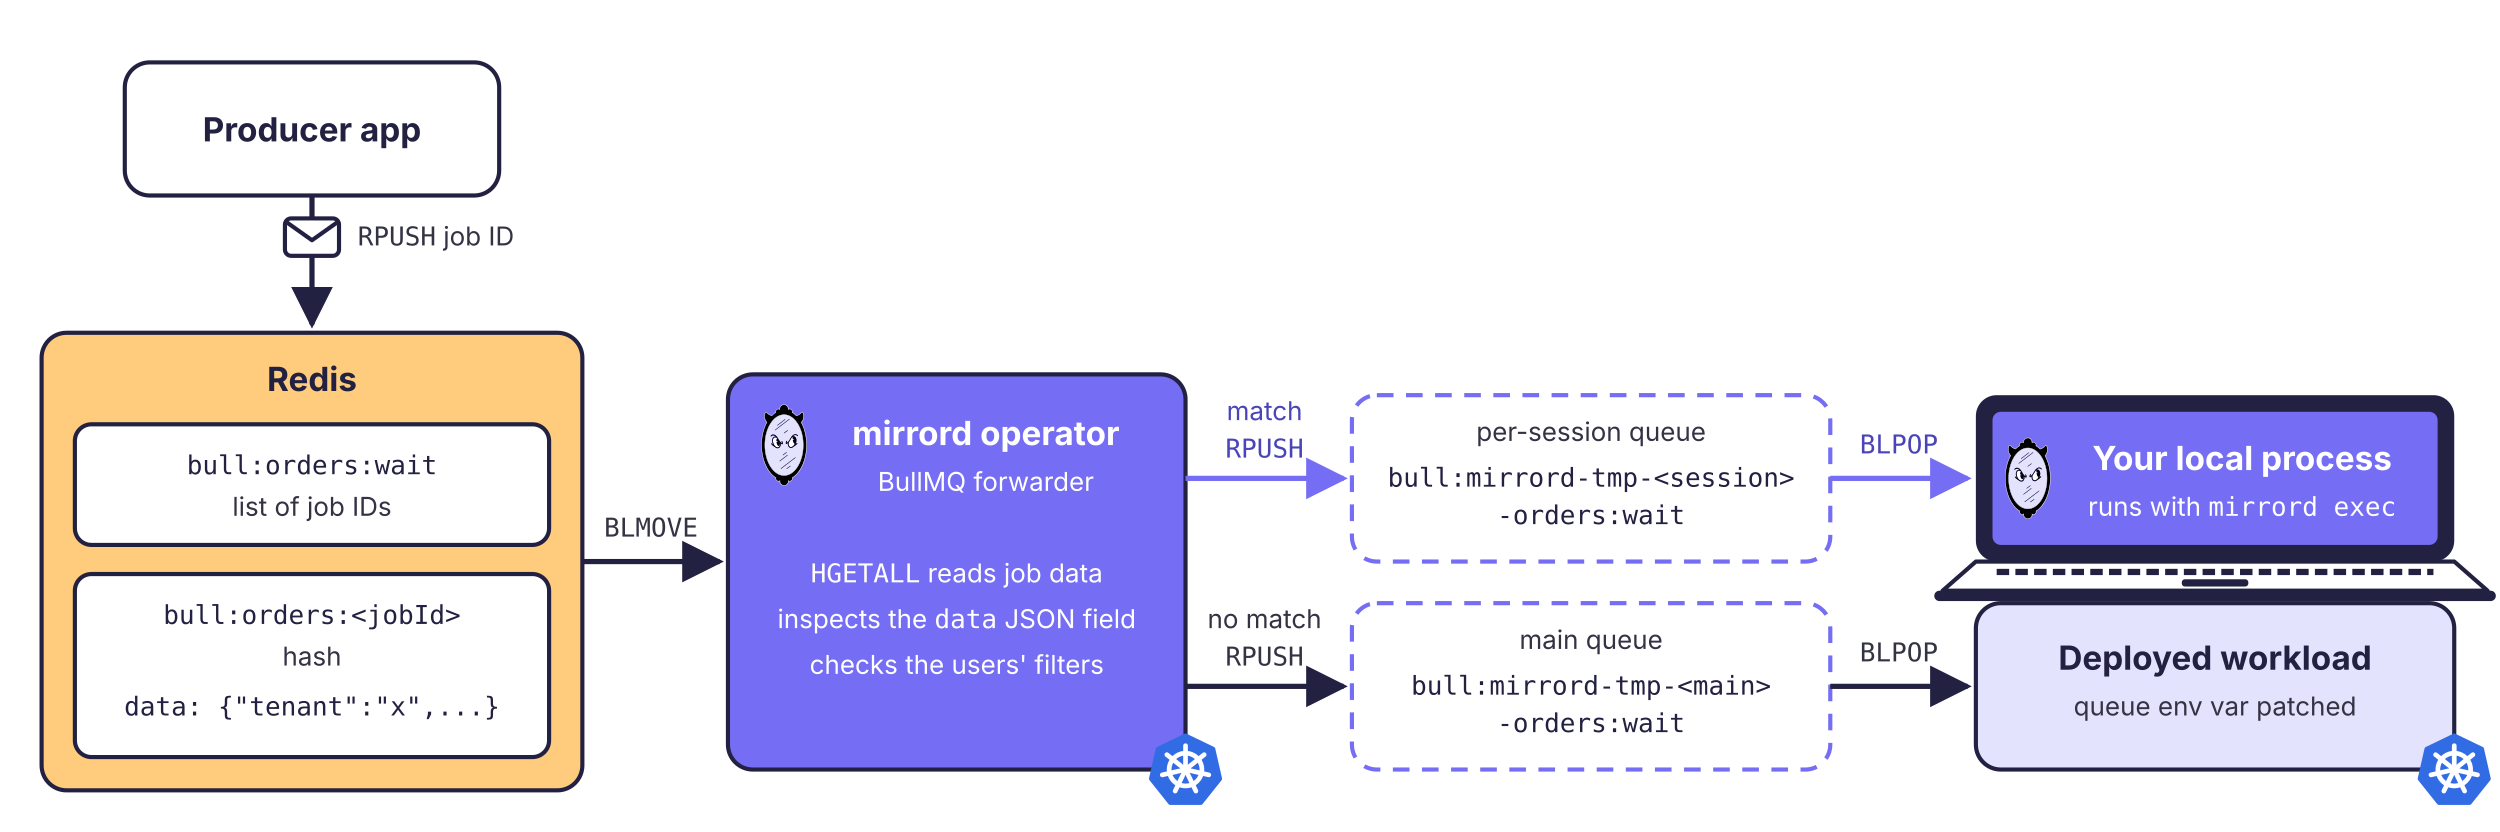
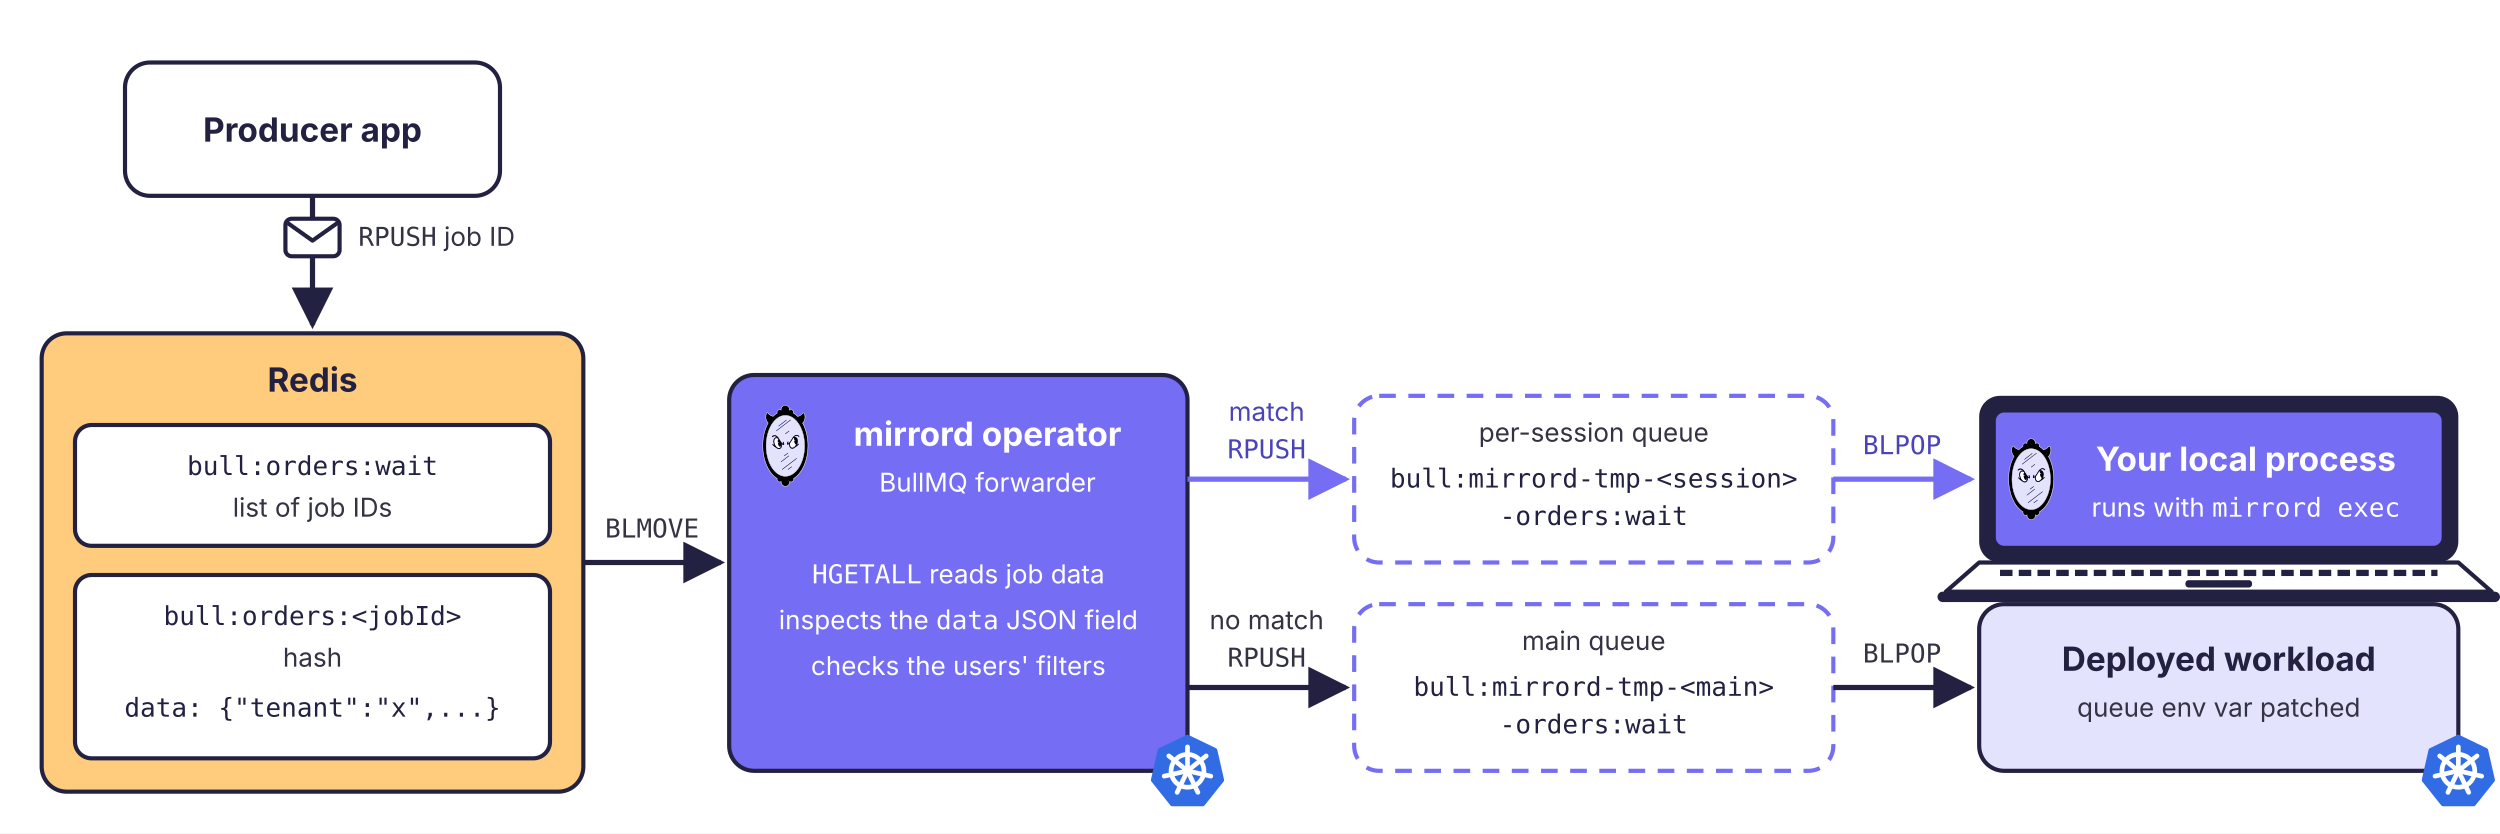
- <svg xmlns="http://www.w3.org/2000/svg" viewBox="0 0 1202 400" width="1202" height="400" font-family="Inter, Helvetica, Arial, sans-serif" role="img" aria-labelledby="t d">
+ <svg xmlns="http://www.w3.org/2000/svg" viewBox="0 0 1200 400" width="1200" height="400" font-family="Inter, Helvetica, Arial, sans-serif" role="img" aria-labelledby="t d">
  <defs>
    <marker id="arrow" viewBox="0 0 10 10" refX="9" refY="5" markerWidth="8" markerHeight="8" orient="auto-start-reverse">
      <path d="M0 0 L10 5 L0 10 z" fill="#232141" />
    </marker>
    <marker id="arrow-purple" viewBox="0 0 10 10" refX="9" refY="5" markerWidth="8" markerHeight="8" orient="auto-start-reverse">
      <path d="M0 0 L10 5 L0 10 z" fill="#756DF3" />
    </marker>
    <symbol id="k8s" viewBox="0 0 32 32">
      <polygon points="16.00,1.60 27.73,7.25 30.62,19.94 22.51,30.11 9.49,30.11 1.38,19.94 4.27,7.25" fill="#326CE5" stroke="#326CE5" stroke-width="2" stroke-linejoin="round" />
      <g fill="none" stroke="#ffffff" stroke-width="2" stroke-linecap="round">
        <circle cx="16" cy="16" r="7" />
        <line x1="16.00" y1="13.40" x2="16.00" y2="5.80" />
        <line x1="18.03" y1="14.38" x2="23.97" y2="9.64" />
        <line x1="18.53" y1="16.58" x2="25.94" y2="18.27" />
        <line x1="17.13" y1="18.34" x2="20.43" y2="25.19" />
        <line x1="14.87" y1="18.34" x2="11.57" y2="25.19" />
        <line x1="13.47" y1="16.58" x2="6.06" y2="18.27" />
        <line x1="13.97" y1="14.38" x2="8.03" y2="9.64" />
      </g>
      <circle cx="16" cy="16" r="2.4" fill="#ffffff" />
    </symbol>
    <symbol id="mirrord" viewBox="97 61 391 696">
      <path fill="#ffffff" d="M255.6,387c4.1,19.1-0.9,36.1-12,40.5c-8.2,3.2-17.8,0-26.5-8.2c-0.3-0.6-0.9-0.9-1.5-1.2c0,0,0,0-0.3-0.3 c-5.5-5.6-10.5-13.2-14-22c-4.7-11.5-6.1-23.2-4.4-33.5c1.8-9.4,6.1-16.1,12.8-18.8c5.5-2.3,12.5-1.5,19.3,2.6 c1.5,2.3,2.6,4.4,3.8,6.2c-4.1,2.6-6.4,10.3-6.4,20.3l3.2,1.8l11.1,6.5l-12.5,1.5h-0.9c0.3,1.2,0.3,2.3,0.6,3.5 c3.2,17.9,12,31.1,19,29.7c6.4-1.2,9.6-14.4,7.6-30.2C255.3,386.4,255.6,386.7,255.6,387z" />
      <path fill="#ffffff" d="M384,398.4c-3.2,6.8-7.3,12.3-12,17c0,0,0,0-0.3,0c-0.6,0.3-0.9,0.9-1.2,1.2c-8.7,7.9-18.4,11.5-26.5,8.2 c-11.1-4.7-16-21.4-12-40.5c1.5-1.8,3.2-3.8,4.7-5.6c5-6.5,9-13.2,12.8-20l1.2-2.1c1.2-1.8,2-3.8,3.2-5.6c1.2-2.1,2.6-4.4,4.4-7 c3.5-2.1,6.7-3.2,9.9-3.8c-2,4.7-2.3,10.3-2.3,15.3l3.2,1.8l11.1,6.5l-12.5,1.5h-0.9c0.3,1.2,0.3,2.3,0.6,3.8 C370.5,384.6,377.5,397,384,398.4z" />
      <path fill="#E4E3FD" d="M405,391.7c-1.5-1.2-3.8-0.9-5,0.6c-3.2,4.1-7,7.9-11.1,11.5c1.2-2.3,2.6-5,3.5-7.6 c5.3-12.6,6.7-25.8,4.7-37.3c-2.3-12-8.2-20.6-16.9-24.1c-4.1-1.8-8.8-2.1-13.7-1.2c4.4-4.4,10.2-8.5,17.5-10 c8.2-1.5,16.6,1.5,20.4,7.3c1.2,1.5,3.2,2.1,5,0.9c1.5-1.2,2-3.2,0.9-4.7c-5.5-8.2-16.6-12.3-27.4-10c-11.1,2.1-19.3,9.7-24.2,15.6 c-2,2.3-3.8,5-5.5,7.3c-2,2.9-3.5,5.6-5,8.2c-1.2,2.1-2.3,3.8-3.2,5.6l-1.2,2.1c-3.8,6.5-7.6,13.2-12.3,19.1 c-5.8,7.6-11.7,12.9-18.4,16.7c0.6-5,2-9.7,4.4-14.1c0.9-1.8,0.3-3.8-1.5-4.7c-1.7-0.9-3.8-0.3-4.7,1.5c-2.9,5.6-4.7,11.5-5.3,17.6 c0,0.9-0.3,3.5,1.5,5.6c1.2,1.2,2.3,1.8,4.1,1.8c1.5,0,2.9-0.3,4.4-1.5c2.6-1.5,5.3-3.2,7.9-5.3c-1.7,18.5,5,34.1,17.5,39.3 c2.9,1.2,5.8,1.8,8.8,1.8c8.5,0,17.5-4.4,25.4-12c11.4-6.2,21.6-14.4,29.5-24.7C406.7,395.2,406.4,392.8,405,391.7z M292.1,149.1 c90.1,0,163.6,116.6,163.6,259.6s-73.5,259.6-163.6,259.6c-90.4,0-163.6-116.6-163.6-259.6S201.9,149.1,292.1,149.1z M389.5,517.3 c0.9-0.6,0.9-1.8,0.3-2.3c-0.6-0.9-1.8-0.9-2.3-0.3l-122.5,93.7c-0.9,0.6-0.9,1.8-0.3,2.3c0.3,0.3,0.9,0.6,1.5,0.6 c0.3,0,0.9,0,1.2-0.3L389.5,517.3z M346.9,589c0.9-0.6,0.9-1.8,0.3-2.3c-0.6-0.9-1.8-0.9-2.3-0.3l-31.2,23.2 c-0.9,0.6-0.9,1.8-0.3,2.3c0.3,0.6,0.9,0.9,1.5,0.9c0.3,0,0.6-0.3,0.9-0.3L346.9,589z M338.2,189.1c0.9-0.6,0.9-1.8,0.3-2.3 c-0.6-0.9-1.8-0.9-2.3-0.3l-122.5,93.4c-0.9,0.6-0.9,1.8-0.3,2.3c0.3,0.3,0.9,0.6,1.5,0.6c0.3,0,0.9,0,0.9-0.3L338.2,189.1z M324.4,284.5c0.9-0.6,0.9-1.8,0.3-2.3c-0.6-0.9-1.7-0.9-2.3-0.3l-31.2,22.9c-0.9,0.6-0.9,1.8-0.3,2.3c0.3,0.6,0.9,0.6,1.5,0.6 c0.3,0,0.6,0,0.9-0.3L324.4,284.5z M322.7,495.9c0.9-0.6,0.9-1.8,0.3-2.3c-0.6-0.9-1.8-0.9-2.3-0.3l-66.2,50.8 c-0.9,0.6-0.9,1.8-0.3,2.3c0.3,0.3,0.9,0.6,1.5,0.6c0.3,0,0.6,0,0.9-0.3L322.7,495.9z M314.8,472.4c0.9-0.6,0.9-1.8,0.3-2.3 c-0.6-0.9-1.8-0.9-2.3-0.3L281.6,493c-0.9,0.6-0.9,1.8-0.3,2.3c0.3,0.6,0.9,0.9,1.5,0.9c0.3,0,0.9-0.3,0.9-0.3L314.8,472.4z M302.3,190.5c0.9-0.6,0.9-1.8,0.3-2.3c-0.6-0.9-1.7-0.9-2.3-0.3L234,239c-0.9,0.6-0.9,1.8-0.3,2.3c0.3,0.3,0.9,0.6,1.5,0.6 c0.3,0,0.9,0,1.2-0.3L302.3,190.5z M280.1,399.6c1.8-2.1,1.5-4.7,1.5-5.6c-0.6-6.2-2.3-12.3-5-17.9c-0.9-1.8-2.9-2.3-4.7-1.5 c-1.8,0.9-2.3,2.9-1.5,4.7c2.3,4.4,3.8,9.4,4.4,14.1c-6.4-3.8-12.5-9.4-18.4-16.7c-4.7-6.2-8.8-12.9-12.3-19.1l-1.5-2.3 c-1.2-1.8-2-3.8-3.2-5.6c-1.5-2.3-2.9-5.3-5-8.2c0,0,0,0,0-0.3c-1.5-2.3-3.5-5-5.5-7.3c-5-5.9-13.1-13.2-24.2-15.6 c-10.8-2.1-21.9,2.1-27.4,10c-1.2,1.5-0.6,3.8,0.9,4.7c1.5,1.2,3.8,0.6,4.7-0.9c4.1-5.9,12.5-8.8,20.4-7.3 c7.3,1.5,13.1,5.9,17.5,10c-4.7-0.9-9.3-0.3-13.7,1.2c-8.8,3.5-14.6,12-16.9,24.1c-2,11.5-0.3,24.7,4.7,37.3 c1.2,2.6,2.3,5.3,3.5,7.6c-4.1-3.5-7.9-7.3-11.1-11.5c-1.2-1.5-3.5-1.8-5-0.6c-1.5,1.2-1.8,3.5-0.6,5c8.2,10,18.4,18.5,29.5,24.7 c7.9,7.6,16.9,11.7,25.7,11.7c2.9,0,6.1-0.6,8.8-1.8c12.5-5.3,19-20.6,17.5-39.3c2.6,2.1,5,3.8,7.9,5.3c1.5,0.9,2.9,1.2,4.4,1.2 C277.8,401.4,279.2,400.8,280.1,399.6z" />
      <path d="M439.4,215.2c29.5,54,45.5,122.4,45.5,193.8c0,123.6-49,234.9-122.8,279.2c0.6,2.1,1.2,4.4,1.2,6.8 c0,12.3-10.2,22.6-22.5,22.6c-4.4,0-8.8-1.2-12.3-3.5c0.3,1.2,0.3,2.6,0.3,3.8c0,20.3-16.3,36.7-36.5,36.7s-36.5-16.4-36.5-36.7 c0-1.2,0-2.6,0.3-3.8c-3.5,2.3-7.9,3.5-12.3,3.5c-12.3,0-22.5-10-22.5-22.6c0-2.3,0.3-4.7,1.2-6.8C148.6,643.6,99.3,532.3,99.3,409 c0-71.9,16.3-140.9,46.4-195.3c-1.5-0.9-2.3-2.1-3.5-3.2c-9.9-11.2-15.5-26.4-16.9-42.6c-0.6-11.5,0.9-23.2,5-33.8 c0.6-1.8,2.6-6.8,7.6-7.3c5.3-0.6,8.5,3.8,11.4,7.9c1.2,1.5,2.3,2.9,2.9,3.8c5.5,5.3,12.5,9.7,21.6,13.8c4.4,2.1,9,3.8,13.4,5.3 c11.1-11.2,22.8-20.6,35-27.9c-0.6-2.3-1.2-4.4-1.2-6.8c0-12.3,10.2-22.6,22.5-22.6c4.4,0,8.8,1.2,12.3,3.5c0-1.2-0.3-2.6-0.3-3.8 c0-20.3,16.3-36.7,36.5-36.7c20.1,0,36.5,16.4,36.5,36.7c0,1.2,0,2.6-0.3,3.8c3.5-2.3,7.9-3.5,12.3-3.5c12.5,0,22.5,10.3,22.5,22.6 c0,2.3-0.3,4.7-1.2,6.8c12.5,7.6,24.8,17.3,36.2,29.1c4.7-1.5,9-3.2,13.7-5.3c9-4.1,16-8.5,21.6-13.8c0.9-0.9,2-2.3,2.9-3.8 c2.9-4.1,6.1-8.5,11.4-7.9c5,0.6,7,5.6,7.6,7.3c4.1,10.6,5.5,22.3,4.7,33.8c-1.2,15.9-7,31.4-16.9,42.6 C442.3,212.6,441.1,214,439.4,215.2z M455.7,409c0-143.3-73.5-259.6-163.6-259.6c-90.4,0-163.6,116.6-163.6,259.6 c0,143,73.5,259.6,163.6,259.6C382.5,668.6,455.7,552,455.7,409z" />
      <path fill="#ffffff" d="M292.4,756.6c-21.2,0-38.5-17.4-38.5-38.7c0-0.1,0-0.2,0-0.3c-3,1.3-6.5,2-10,2c-13.5,0-24.5-11-24.5-24.6 c0-2.2,0.2-4.2,0.7-5.9c-36.1-22.2-66.8-60.3-88.9-110.2C109,528.5,97.3,469.7,97.3,409c0-71.5,16.3-140.6,45.8-194.7 c-0.6-0.5-1.1-1-1.5-1.5c-0.3-0.3-0.5-0.6-0.8-0.8l-0.1-0.1c-9.7-10.9-15.9-26.4-17.4-43.7c-0.6-12.5,1.1-24.4,5.1-34.7 c0.8-2.3,3.2-7.9,9.2-8.6c6.5-0.7,10.4,4.7,13.2,8.7c1.1,1.4,2.2,2.8,2.9,3.7c5.3,5,11.9,9.2,20.9,13.3c3.5,1.7,7.6,3.3,12.1,4.8 c10.7-10.7,21.9-19.6,33.2-26.5c-0.5-1.9-0.9-3.7-0.9-5.8c0-13.3,11.2-24.6,24.5-24.6c3.5,0,6.9,0.7,10,2c0-0.1,0-0.2,0-0.3 c0-21.3,17.3-38.7,38.5-38.7c21.2,0,38.5,17.4,38.5,38.7c0,0.1,0,0.2,0,0.3c3-1.3,6.5-2,10-2c13.5,0,24.5,11,24.5,24.6 c0,2.2-0.2,4.2-0.7,5.9c12.2,7.6,23.8,16.9,34.3,27.6c3.7-1.2,7.6-2.7,12.3-4.8c9-4.1,15.7-8.4,21-13.4c0.7-0.7,1.8-2,2.6-3.4 l0.1-0.1c2.8-4,6.7-9.5,13.2-8.8c6,0.7,8.5,6.3,9.3,8.7c4,10.4,5.7,22.4,4.8,34.5c-1.2,16.6-7.5,32.4-17.2,43.5c-0.4,1-1.3,2-2.4,3 c29,53.9,44.9,122.4,44.9,193.3c0,60.9-11.7,119.7-33.9,170.2c-22,49.9-52.6,87.9-88.6,110c0.5,1.9,0.8,3.8,0.8,5.8 c0,13.3-11.2,24.6-24.5,24.6c-3.5,0-6.9-0.7-10-2c0,0.1,0,0.2,0,0.3C330.8,739.2,313.6,756.6,292.4,756.6z M259.4,709.5l-1.2,5 c-0.2,0.9-0.2,2.3-0.2,3.3c0,19.1,15.5,34.7,34.5,34.7s34.5-15.6,34.5-34.7c0-1.1,0-2.4-0.2-3.3l-1.2-5l4.3,2.9 c3.1,2.1,7,3.2,11.1,3.2c11.1,0,20.5-9.4,20.5-20.6c0-2.1-0.5-4.2-1.1-6.2l-0.4-1.5l1.3-0.8c72.9-43.8,121.8-155.3,121.8-277.5 c0-70.8-16.1-139.3-45.3-192.8l-0.9-1.6l1.5-1c1.6-1.1,2.3-2.2,2.4-2.5l0.1-0.4l0.3-0.3c9.3-10.4,15.2-25.5,16.4-41.4 c0.9-11.6-0.7-22.9-4.5-32.9c-0.6-1.7-2.3-5.6-6-6.1c-3.8-0.4-6.3,2.6-9.5,7c-0.9,1.5-2.1,3-3.2,4.1c-5.7,5.4-12.7,9.9-22.2,14.2 c-5.4,2.4-9.7,4-13.9,5.4l-1.2,0.4l-0.9-0.9c-10.9-11.3-23-21-35.8-28.8l-1.5-0.9l0.7-1.6c0.7-1.6,1-3.5,1-6 c0-11.4-9.2-20.6-20.5-20.6c-4.1,0-8.1,1.1-11.1,3.2l-4.3,2.9l1.2-5c0.2-0.9,0.2-2.3,0.2-3.3c0-19.1-15.5-34.7-34.5-34.7 c-19,0-34.5,15.6-34.5,34.7c0,0.5,0.1,1.1,0.1,1.7c0.1,0.7,0.2,1.4,0.2,2.1v3.8l-3.1-2.1c-3.1-2.1-7-3.2-11.1-3.2 c-11.1,0-20.5,9.4-20.5,20.6c0,1.9,0.4,3.6,0.9,5.6l0.5,2.1l-1.3,0.8c-11.8,7.1-23.5,16.4-34.6,27.6l-0.9,0.9l-1.2-0.4 c-5.1-1.7-9.7-3.5-13.6-5.4c-9.5-4.3-16.5-8.8-22.1-14.2l-0.2-0.2l-0.1-0.2c-0.5-0.8-1.7-2.2-2.8-3.6l-0.1-0.1 c-3.1-4.4-5.7-7.5-9.5-7.1c-3.7,0.4-5.4,4.3-5.9,6c-3.8,9.8-5.5,21.2-4.9,33c1.5,16.4,7.3,31.1,16.4,41.3c0.3,0.3,0.6,0.6,0.9,0.9 c0.7,0.8,1.4,1.5,2.2,2l1.6,1l-0.9,1.7c-29.7,53.8-46.1,122.8-46.1,194.3c0,121.9,49.2,233.4,122.4,277.5l1.5,0.9l-0.7,1.6 c-0.7,1.6-1,3.5-1,6c0,11.4,9.2,20.6,20.5,20.6c4.1,0,8.1-1.1,11.1-3.2L259.4,709.5z M292.1,670.6c-91.3,0-165.6-117.3-165.6-261.6 s74.3-261.6,165.6-261.6c91.3,0,165.6,117.3,165.6,261.6S383.4,670.6,292.1,670.6z M292.1,151.4c-89.1,0-161.6,115.5-161.6,257.6 c0,68.8,16.9,133.5,47.7,182.3c30.6,48.5,71,75.2,113.9,75.2c89.1,0,161.6-115.5,161.6-257.6C453.7,267,381.2,151.4,292.1,151.4z" />
      <path d="M344.9,586.3c0.9-0.6,1.7-0.3,2.3,0.3c0.6,0.9,0.3,1.8-0.3,2.3l-31.2,23.2c-0.3,0.3-0.6,0.3-0.9,0.3 c-0.6,0-1.2-0.3-1.5-0.9c-0.6-0.9-0.3-1.8,0.3-2.3L344.9,586.3z" />
      <path d="M372,415.5c4.4-4.4,8.5-10.3,12-17c-6.4-1.8-13.4-13.8-16.3-29.7c-0.3-1.2-0.6-2.3-0.6-3.8h0.9l12.5-1.5l-11.1-6.5 l-3.2-1.8c0-5,0.3-10.6,2.3-15.3c-3.2,0.6-6.7,1.8-9.9,3.8c-1.8,2.3-3.2,5-4.4,7c-1.2,2.1-2.3,3.8-3.2,5.6l-1.2,2.1 c-3.8,6.5-7.9,13.5-12.8,20c-1.5,2.1-3.2,3.8-4.7,5.6c-4.1,19.1,0.9,35.8,12,40.5c8.2,3.2,17.8-0.3,26.5-8.2 C370.8,416.3,371.4,415.8,372,415.5z M410.5,326.8c1.2,1.5,0.9,3.8-0.9,4.7c-1.5,1.2-3.8,0.9-5-0.9c-4.1-5.9-12.5-8.8-20.4-7.3 c-7.3,1.5-13.1,5.9-17.5,10c4.7-0.9,9.3-0.3,13.7,1.2c8.8,3.5,14.9,12,16.9,24.1c2,11.5,0.3,24.7-4.7,37.3 c-1.2,2.6-2.3,5.3-3.5,7.6c4.1-3.5,7.9-7.3,11.1-11.5c1.2-1.5,3.5-1.8,5-0.6c1.5,1.2,1.7,3.5,0.6,5c-8.2,10.3-18.4,18.5-29.5,24.7 c-7.9,7.6-16.9,12-25.4,12c-3.2,0-6.1-0.6-8.8-1.8c-12.5-5.3-19-20.6-17.5-39.3c-2.6,2.1-5.3,3.8-7.9,5.3c-1.5,0.9-3.2,1.5-4.4,1.5 c-1.5,0-2.9-0.6-4.1-1.8c-1.7-2.1-1.5-4.7-1.5-5.6c0.6-6.2,2.3-12,5.3-17.6c0.9-1.8,2.9-2.3,4.7-1.5c1.8,0.9,2.3,2.9,1.5,4.7 c-2.3,4.4-3.8,9.4-4.4,14.1c6.4-3.8,12.5-9.4,18.4-16.7c4.7-6.2,8.8-12.6,12.3-19.1l1.2-2.1c1.2-2.1,2.3-3.8,3.2-5.6 c1.5-2.3,2.9-5.3,5-8.2c1.8-2.3,3.5-5,5.5-7.3c5-5.9,13.4-13.2,24.2-15.6C393.9,314.5,405,318.6,410.5,326.8z" />
      <path d="M324.4,284.5l-31.5,23.2c-0.3,0.3-0.6,0.3-0.9,0.3c-0.6,0-1.2-0.3-1.5-0.6c-0.6-0.9-0.3-1.8,0.3-2.3l31.2-23.2 c0.9-0.6,1.7-0.3,2.3,0.3C325.6,282.7,325.3,283.9,324.4,284.5z" />
      <path d="M312.8,469.5c0.9-0.6,1.8-0.3,2.3,0.3c0.6,0.9,0.3,1.8-0.3,2.3l-31.2,23.2c-0.3,0.3-0.6,0.3-0.9,0.3 c-0.6,0-1.2-0.3-1.5-0.9c-0.6-0.9-0.3-1.8,0.3-2.3L312.8,469.5z" />
      <path d="M387.5,514.7c0.9-0.6,1.8-0.3,2.3,0.3c0.6,0.9,0.3,1.8-0.3,2.3L267,611c-0.3,0.3-0.6,0.3-1.2,0.3c-0.6,0-1.2-0.3-1.5-0.6 c-0.6-0.9-0.6-1.8,0.3-2.3L387.5,514.7z" />
      <path d="M320.7,493c0.9-0.6,1.8-0.3,2.3,0.3c0.6,0.9,0.6,1.8-0.3,2.3l-66.2,51.1c-0.3,0.3-0.6,0.3-0.9,0.3c-0.6,0-1.2-0.3-1.5-0.6 c-0.6-0.9-0.6-1.8,0.3-2.3L320.7,493z" />
      <path d="M300.2,187.9c0.9-0.6,1.7-0.3,2.3,0.3c0.6,0.9,0.6,1.8-0.3,2.3l-65.9,51.1c-0.3,0.3-0.6,0.3-1.2,0.3 c-0.6,0-0.9-0.3-1.5-0.6c-0.6-0.9-0.3-1.8,0.3-2.3L300.2,187.9z" />
      <path d="M213.6,279.8l122.5-93.7c0.6-0.6,1.8-0.3,2.3,0.3c0.6,0.9,0.3,1.8-0.3,2.3l-122.5,93.7c-0.3,0.3-0.6,0.3-0.9,0.3 c-0.6,0-1.2-0.3-1.5-0.6C212.7,281.6,212.7,280.4,213.6,279.8z" />
      <path d="M243.9,427.5c11.1-4.4,16-21.4,12-40.5c-0.3-0.3-0.6-0.6-0.9-0.9c2,15.9-1.2,29.1-7.6,30.2c-7.3,1.5-15.8-12-19-29.7 c-0.3-1.2-0.3-2.3-0.6-3.5h0.9l12.5-1.5l-11.1-6.5l-3.2-1.8c0-10,2.3-17.6,6.4-20.3c-1.2-2.1-2.3-4.1-3.8-6.2 c-7-4.1-13.7-5-19.3-2.6c-6.4,2.6-11.1,9.4-12.8,18.8c-1.8,10-0.3,22,4.4,33.5c3.5,8.8,8.5,16.4,14,22c0,0,0.3,0,0.3,0.3 c0.6,0.3,1.2,0.9,1.5,1.2C225.9,427.2,235.8,430.7,243.9,427.5z M204.9,319.1c11.1,2.1,19.3,9.7,24.2,15.6c2,2.3,3.8,5,5.5,7.3 c0,0,0,0,0,0.3c2,2.9,3.5,5.6,5,8.2c1.2,1.8,2,3.5,3.2,5.6l1.5,2.3c3.8,6.5,7.6,12.9,12.3,19.1c5.8,7.3,11.7,12.9,18.4,16.7 c-0.6-5-2-9.7-4.4-14.1c-0.9-1.8-0.3-3.8,1.5-4.7c1.8-0.9,3.8-0.3,4.7,1.5c2.9,5.6,4.7,11.5,5,17.9c0,0.9,0.3,3.5-1.5,5.6 c-1.2,1.2-2.6,1.8-4.1,1.8c-1.5,0-2.9-0.6-4.4-1.2c-2.6-1.5-5.3-3.2-7.9-5.3c1.7,18.5-5,34.1-17.5,39.3c-2.9,1.2-5.8,1.8-8.8,1.8 c-8.5,0-17.5-4.4-25.7-11.7c-11.4-6.2-21.6-14.7-29.5-24.7c-1.2-1.5-0.9-3.8,0.6-5c1.5-1.2,3.8-0.9,5,0.6c3.2,4.1,7,7.9,11.1,11.5 c-1.2-2.3-2.6-5-3.5-7.6c-5-12.6-6.7-25.8-4.7-37.3c2-12,8.2-20.6,16.9-24.1c4.1-1.8,8.8-2.1,13.7-1.2c-4.4-4.4-10.2-8.8-17.5-10 c-8.2-1.5-16.6,1.5-20.4,7.3c-1.2,1.5-3.2,2.1-4.7,0.9c-1.5-1.2-2-3.2-0.9-4.7C183,320.9,194.1,317.1,204.9,319.1z" />
    </symbol>
    <symbol id="envelope" viewBox="0 0 28 20">
      <rect x="1" y="1" width="26" height="18" rx="3" fill="#ffffff" stroke="#232141" stroke-width="2" />
      <path d="M2 3 L14 11.5 L26 3" fill="none" stroke="#232141" stroke-width="2" stroke-linejoin="round" />
    </symbol>
  </defs>
-   <rect x="0" y="0" width="1202" height="400" fill="#ffffff" />
+   <rect x="0" y="0" width="1200" height="400" fill="#ffffff" />
  <rect x="60" y="30" width="180" height="64" rx="12" fill="#ffffff" stroke="#232141" stroke-width="2" />
  <text x="150" y="68" font-size="16" font-weight="700" fill="#232141" text-anchor="middle">Producer app</text>
  <line x1="150" y1="94" x2="150" y2="156" stroke="#232141" stroke-width="2.5" marker-end="url(#arrow)" />
  <use href="#envelope" x="136" y="104" width="28" height="20" />
  <text x="172" y="118" font-size="12.5" fill="#333344">
    <tspan font-family="Menlo, Consolas, monospace">RPUSH</tspan> job ID</text>
  <rect x="20" y="160" width="260" height="220" rx="12" fill="#FFCB7D" stroke="#232141" stroke-width="2" />
  <text x="150" y="188" font-size="16" font-weight="700" fill="#232141" text-anchor="middle">Redis</text>
  <rect x="36" y="204" width="228" height="58" rx="8" fill="#ffffff" stroke="#232141" stroke-width="2" />
  <text x="150" y="228" font-size="12.5" font-family="Menlo, Consolas, monospace" fill="#232141" text-anchor="middle">bull:orders:wait</text>
  <text x="150" y="248" font-size="12.5" fill="#333344" text-anchor="middle">list of job IDs</text>
  <rect x="36" y="276" width="228" height="88" rx="8" fill="#ffffff" stroke="#232141" stroke-width="2" />
  <text x="150" y="300" font-size="12.5" font-family="Menlo, Consolas, monospace" fill="#232141" text-anchor="middle">bull:orders:&lt;jobId&gt;</text>
  <text x="150" y="320" font-size="12.5" fill="#333344" text-anchor="middle">hash</text>
  <text x="150" y="344" font-size="12.5" font-family="Menlo, Consolas, monospace" fill="#232141" text-anchor="middle">data: {"tenant":"x",...}</text>
  <line x1="280" y1="270" x2="346" y2="270" stroke="#232141" stroke-width="2.5" marker-end="url(#arrow)" />
  <text x="313" y="258" font-size="12.5" font-family="Menlo, Consolas, monospace" fill="#333344" text-anchor="middle">BLMOVE</text>
  <rect x="350" y="180" width="220" height="190" rx="12" fill="#756DF3" stroke="#232141" stroke-width="2" />
  <use href="#mirrord" x="366" y="194" width="22" height="40" />
  <text x="474" y="214" font-size="16" font-weight="700" fill="#ffffff" text-anchor="middle">mirrord operator</text>
  <text x="474" y="236" font-size="12.5" fill="#ffffff" text-anchor="middle">BullMQ forwarder</text>
  <text x="460" y="280" font-size="12.5" fill="#ffffff" text-anchor="middle">
    <tspan font-family="Menlo, Consolas, monospace">HGETALL</tspan> reads job data</text>
  <text x="460" y="302" font-size="12.5" fill="#ffffff" text-anchor="middle">inspects the <tspan font-family="Menlo, Consolas, monospace">data</tspan> JSON field</text>
  <text x="460" y="324" font-size="12.5" fill="#ffffff" text-anchor="middle">checks the users' filters</text>
  <line x1="570" y1="230" x2="646" y2="230" stroke="#756DF3" stroke-width="2.5" marker-end="url(#arrow-purple)" />
  <text x="608" y="202" font-size="12.5" fill="#4a44b8" text-anchor="middle">match</text>
  <text x="608" y="220" font-size="12.5" font-family="Menlo, Consolas, monospace" fill="#4a44b8" text-anchor="middle">RPUSH</text>
  <rect x="650" y="190" width="230" height="80" rx="12" fill="#ffffff" stroke="#756DF3" stroke-width="2" stroke-dasharray="8 6" />
  <text x="765" y="212" font-size="12.5" fill="#333344" text-anchor="middle">per-session queue</text>
  <text x="765" y="234" font-size="12.5" font-family="Menlo, Consolas, monospace" fill="#232141" text-anchor="middle">bull:mirrord-tmp-&lt;session&gt;</text>
  <text x="765" y="252" font-size="12.5" font-family="Menlo, Consolas, monospace" fill="#232141" text-anchor="middle">-orders:wait</text>
  <line x1="880" y1="230" x2="946" y2="230" stroke="#756DF3" stroke-width="2.5" marker-end="url(#arrow-purple)" />
  <text x="913" y="218" font-size="12.5" font-family="Menlo, Consolas, monospace" fill="#4a44b8" text-anchor="middle">BLPOP</text>
  <rect x="950" y="190" width="230" height="80" rx="10" fill="#232141" />
  <rect x="958" y="198" width="214" height="64" rx="4" fill="#756DF3" />
  <path d="M950 270 H1180 L1196 284 H934 Z" fill="#ffffff" stroke="#232141" stroke-width="2" stroke-linejoin="round" />
  <line x1="960" y1="275" x2="1170" y2="275" stroke="#232141" stroke-width="3" stroke-dasharray="6 3" />
  <rect x="1049" y="278.5" width="32" height="3.5" rx="1.5" fill="#232141" />
  <rect x="930" y="284" width="270" height="5" rx="2.5" fill="#232141" />
  <use href="#mirrord" x="964" y="210" width="22" height="40" />
  <text x="1078" y="226" font-size="16" font-weight="700" fill="#ffffff" text-anchor="middle">Your local process</text>
  <text x="1078" y="248" font-size="12.5" fill="#ffffff" text-anchor="middle">runs with <tspan font-family="Menlo, Consolas, monospace">mirrord exec</tspan>
  </text>
  <line x1="570" y1="330" x2="646" y2="330" stroke="#232141" stroke-width="2.5" marker-end="url(#arrow)" />
  <text x="608" y="302" font-size="12.5" fill="#333344" text-anchor="middle">no match</text>
  <text x="608" y="320" font-size="12.5" font-family="Menlo, Consolas, monospace" fill="#333344" text-anchor="middle">RPUSH</text>
  <rect x="650" y="290" width="230" height="80" rx="12" fill="#ffffff" stroke="#756DF3" stroke-width="2" stroke-dasharray="8 6" />
  <text x="765" y="312" font-size="12.5" fill="#333344" text-anchor="middle">main queue</text>
  <text x="765" y="334" font-size="12.5" font-family="Menlo, Consolas, monospace" fill="#232141" text-anchor="middle">bull:mirrord-tmp-&lt;main&gt;</text>
  <text x="765" y="352" font-size="12.5" font-family="Menlo, Consolas, monospace" fill="#232141" text-anchor="middle">-orders:wait</text>
  <line x1="880" y1="330" x2="946" y2="330" stroke="#232141" stroke-width="2.5" marker-end="url(#arrow)" />
  <text x="913" y="318" font-size="12.5" font-family="Menlo, Consolas, monospace" fill="#333344" text-anchor="middle">BLPOP</text>
  <rect x="950" y="290" width="230" height="80" rx="12" fill="#E4E3FD" stroke="#232141" stroke-width="2" />
  <text x="1065" y="322" font-size="16" font-weight="700" fill="#232141" text-anchor="middle">Deployed workload</text>
  <text x="1065" y="344" font-size="12.5" fill="#333344" text-anchor="middle">queue env var patched</text>
  <use href="#k8s" x="552" y="352" width="36" height="36" />
  <use href="#k8s" x="1162" y="352" width="36" height="36" />
</svg>
